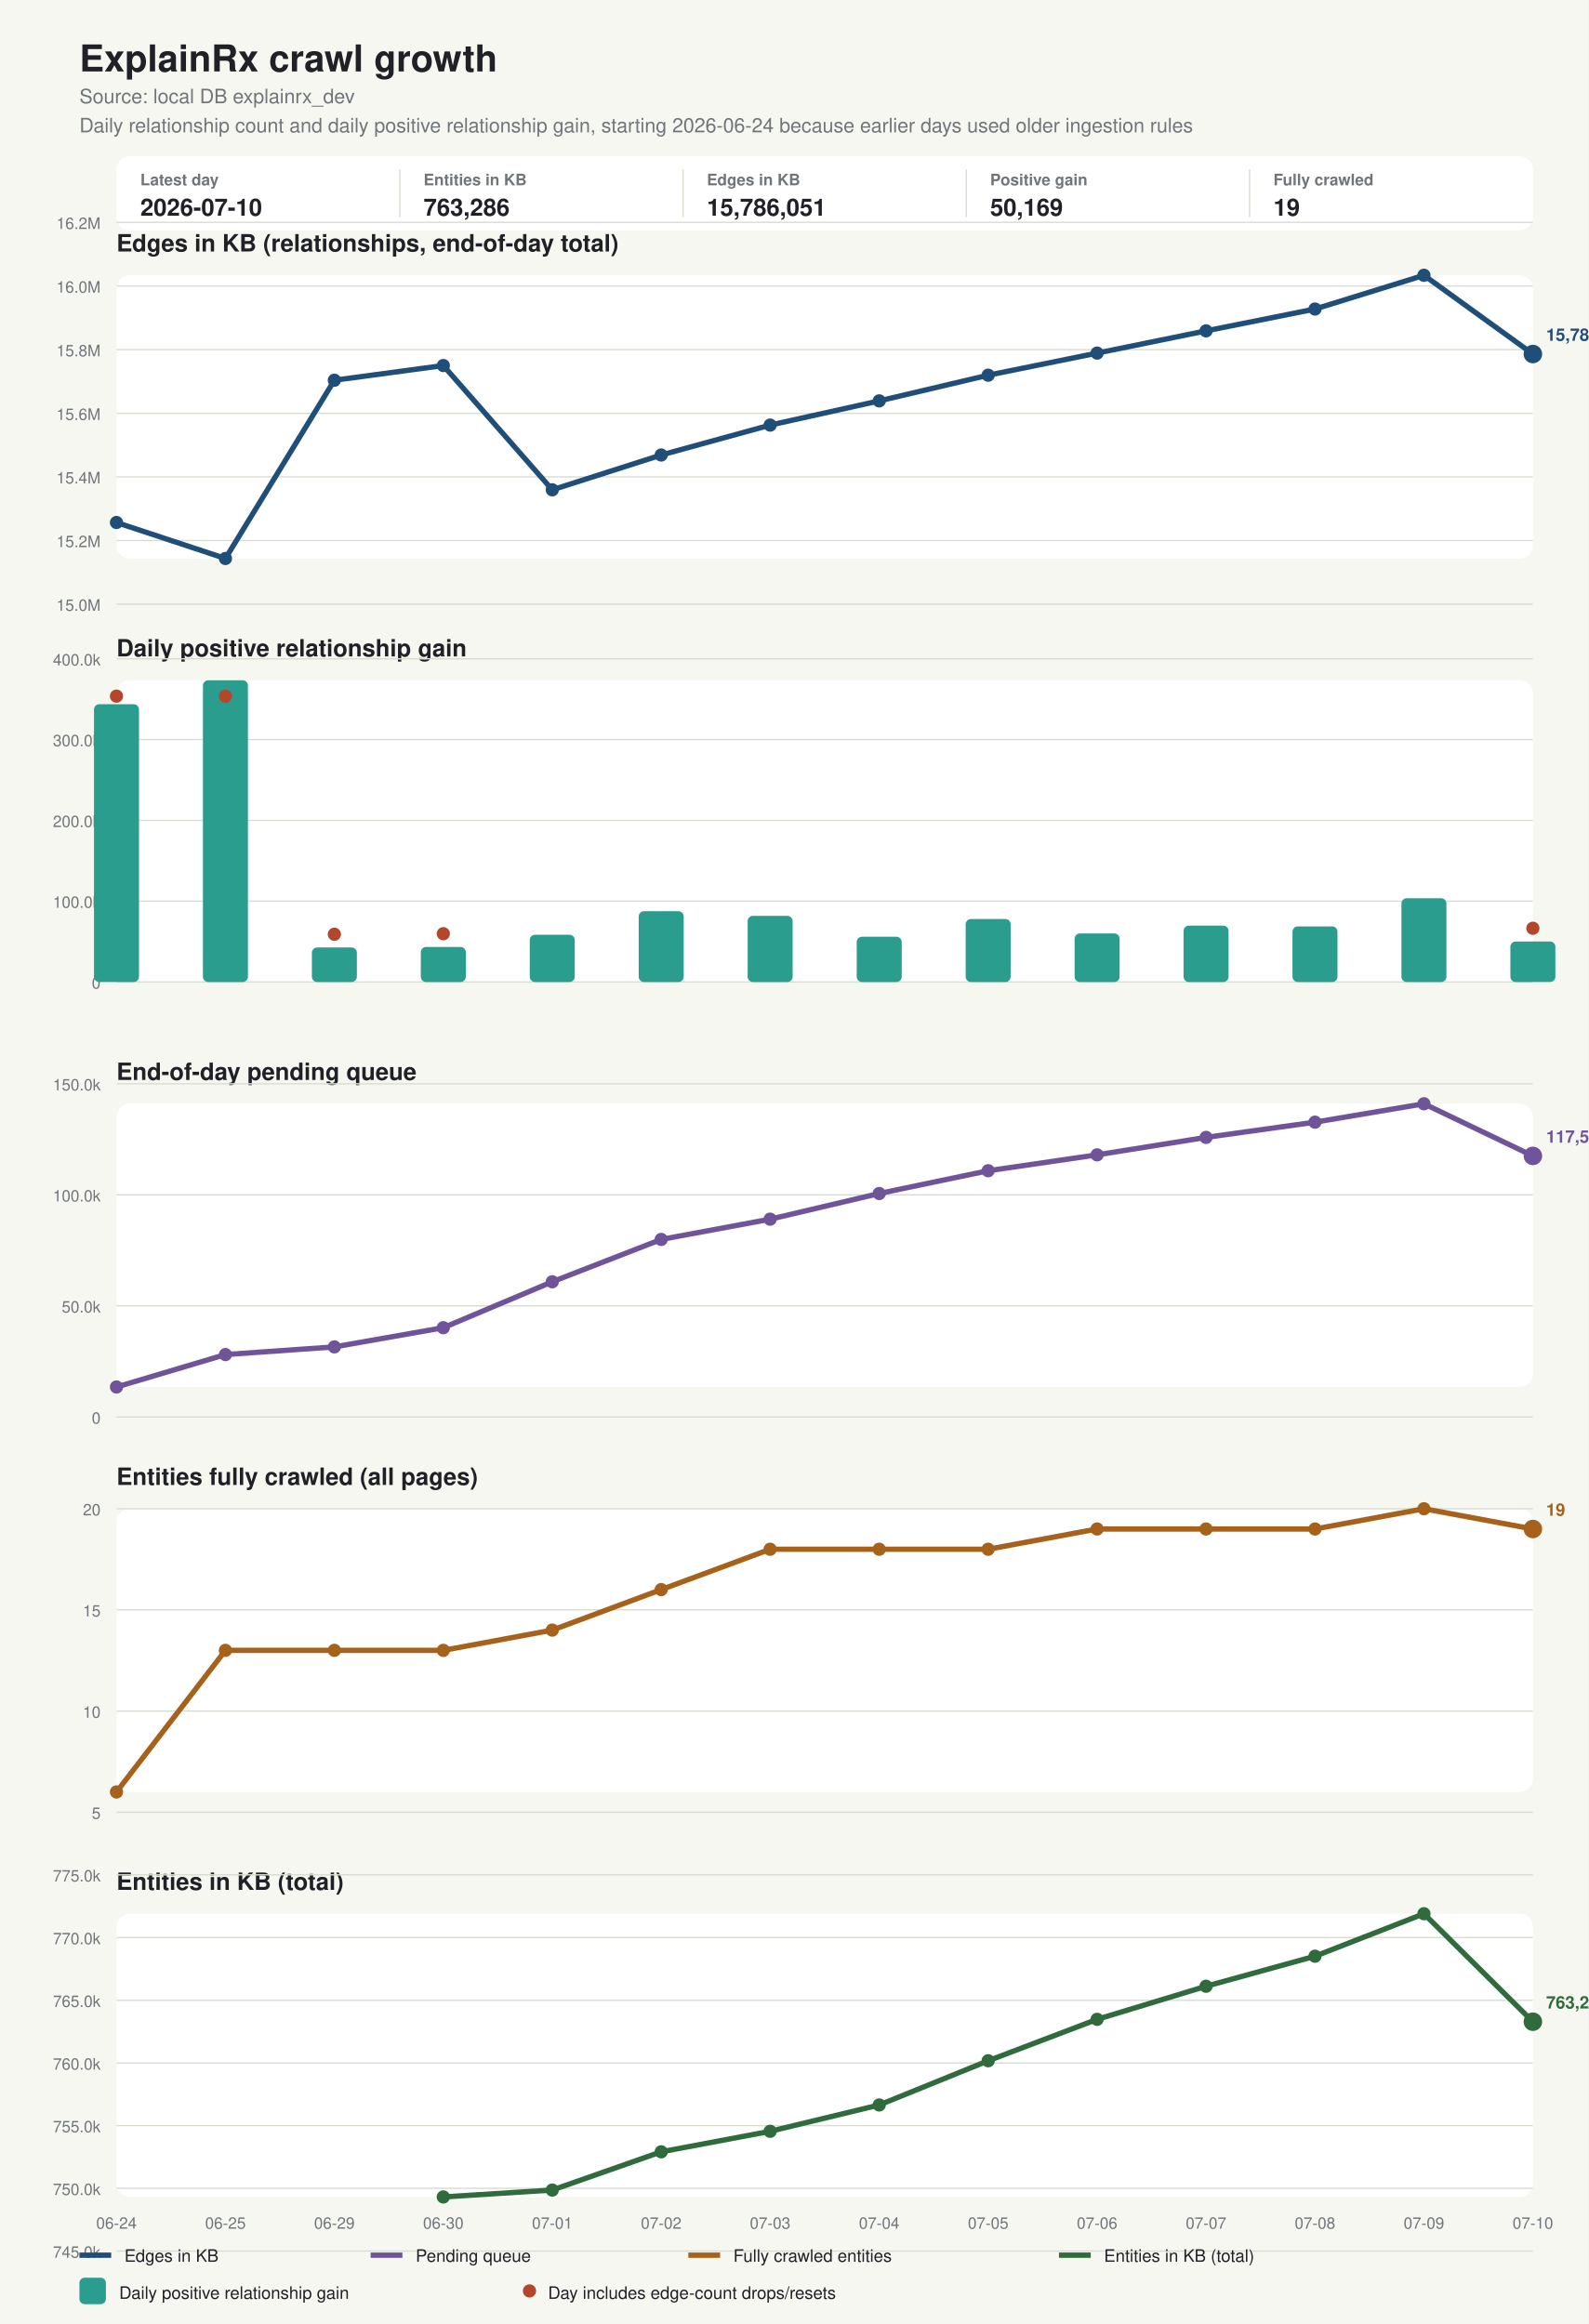
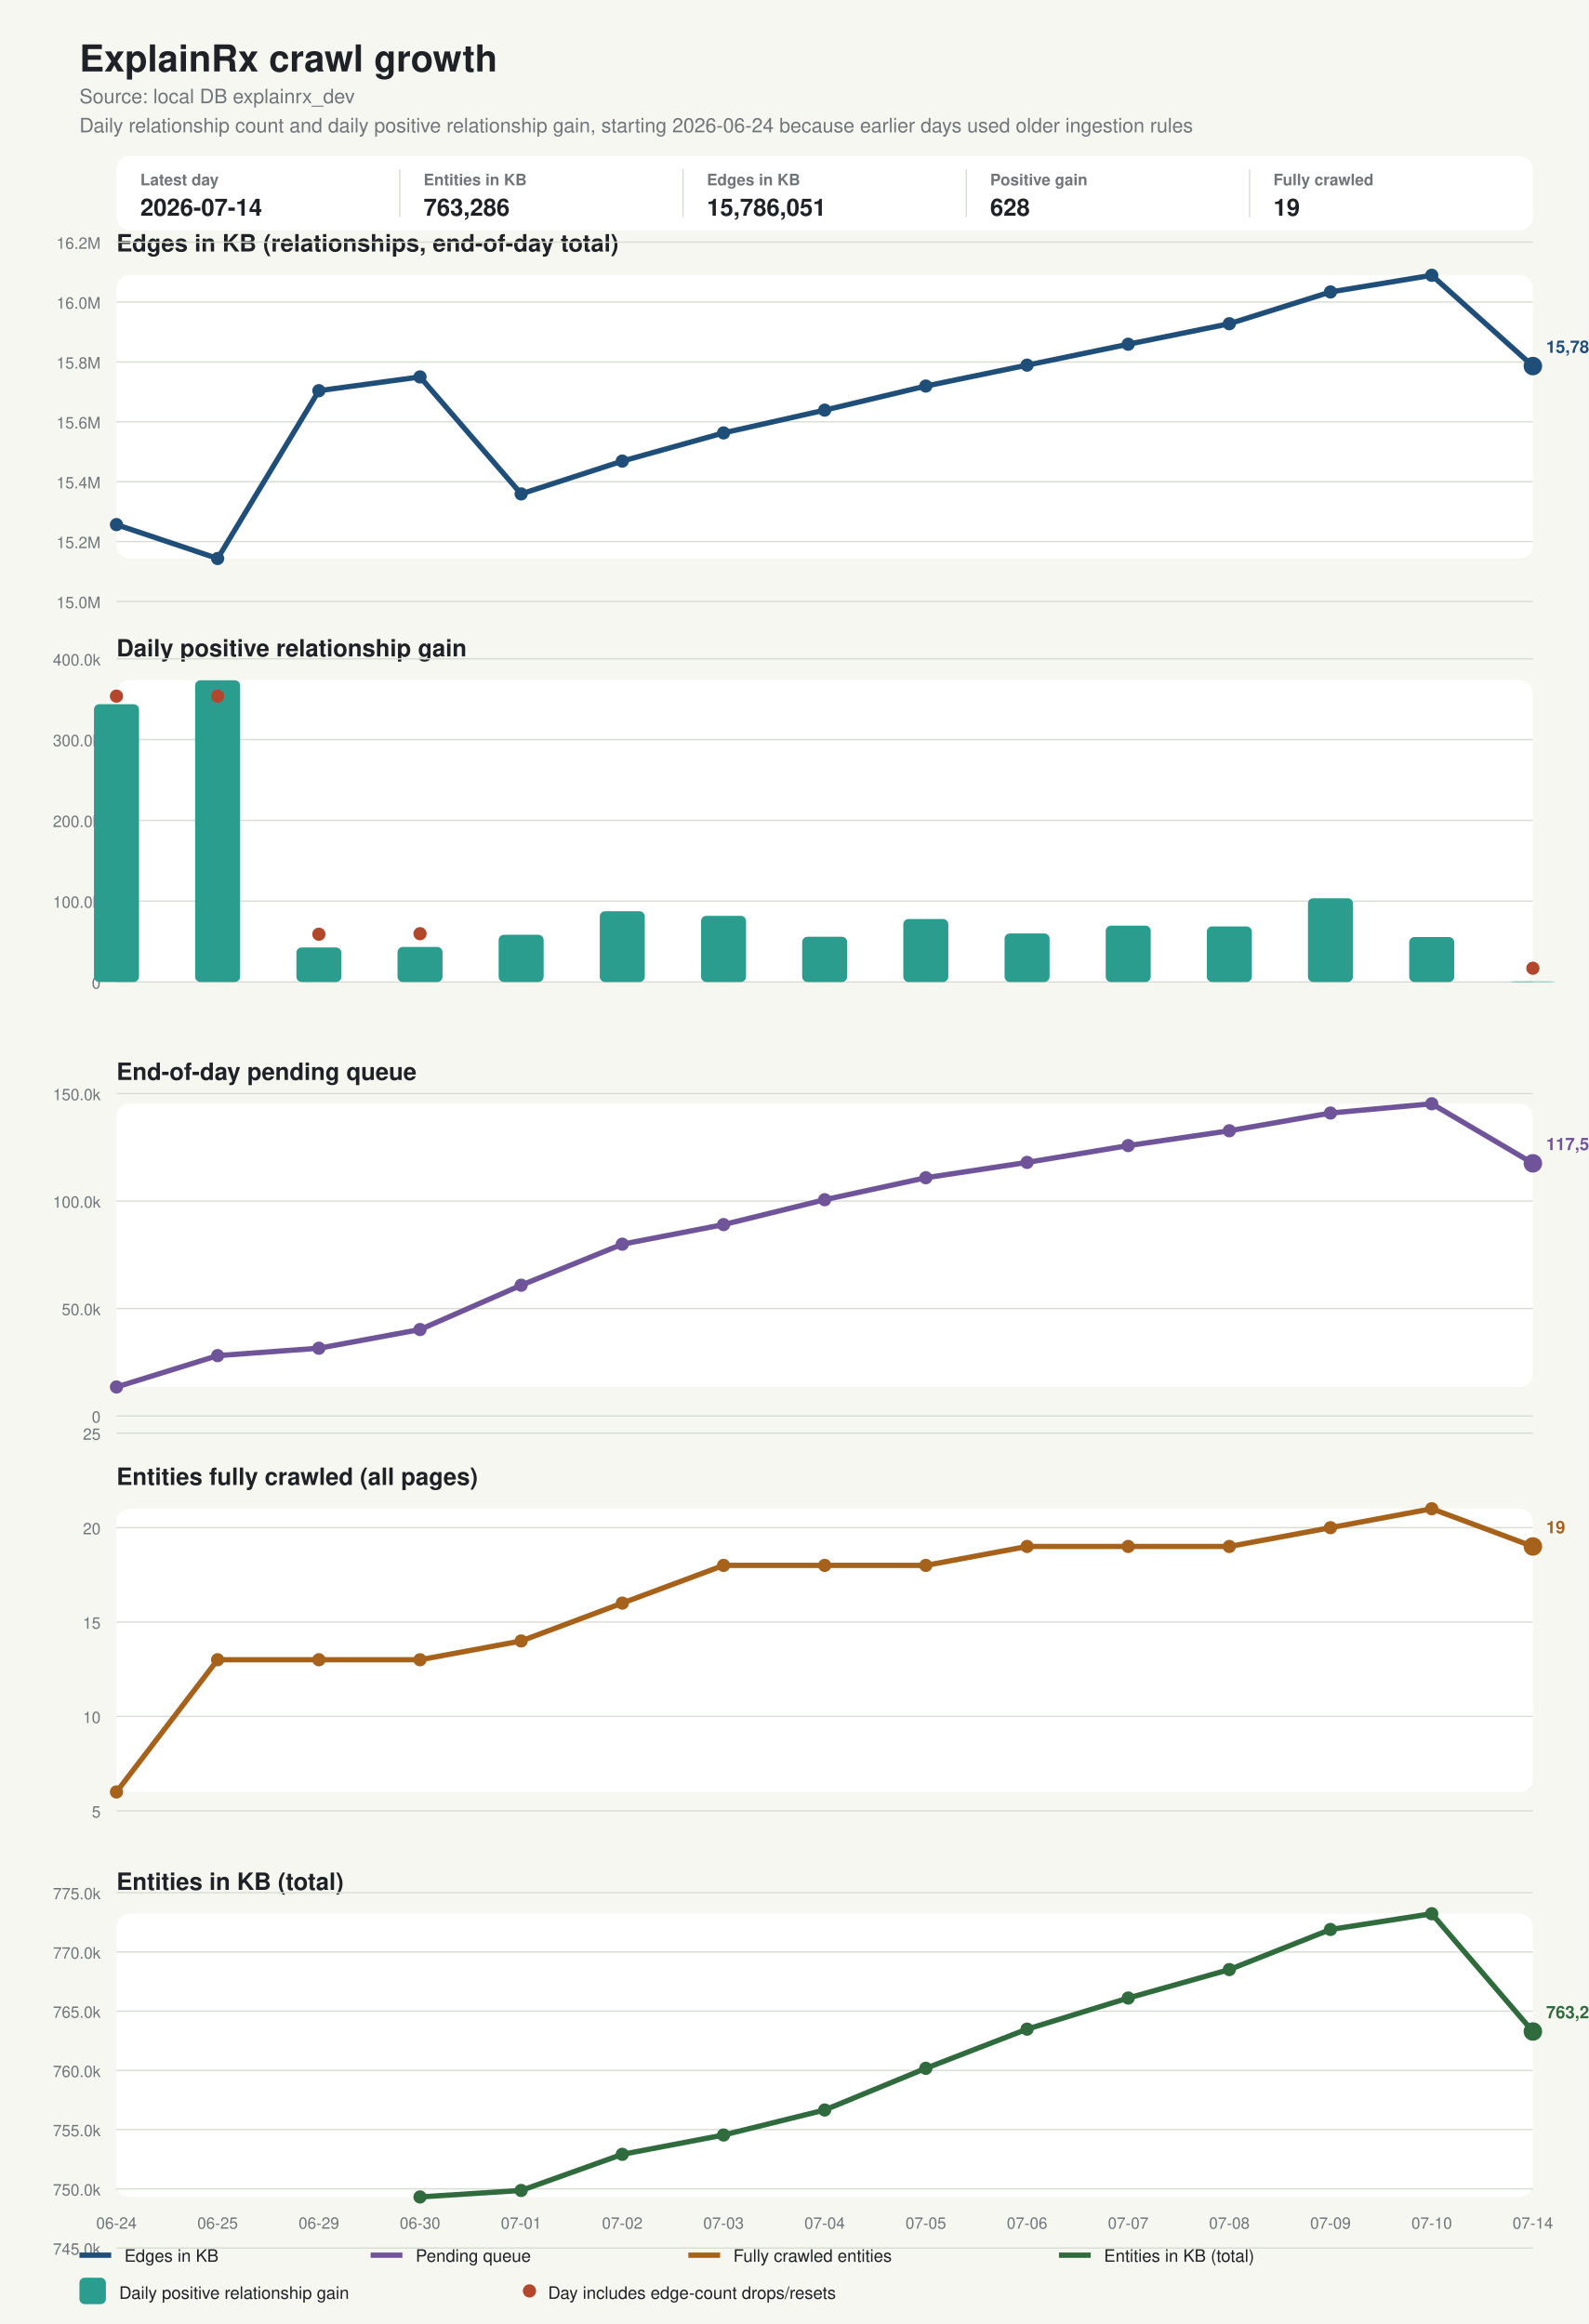
<svg xmlns="http://www.w3.org/2000/svg" width="1200" height="1756" viewBox="0 0 1200 1756">
  <rect width="100%" height="100%" fill="#f7f7f2" />
  <text x="60" y="54" font-family="Helvetica, Arial, sans-serif" font-size="28" font-weight="700" fill="#202126">ExplainRx crawl growth</text>
  <text x="60" y="78" font-family="Helvetica, Arial, sans-serif" font-size="15" fill="#70757a">Source: local DB explainrx_dev</text>
  <text x="60" y="100" font-family="Helvetica, Arial, sans-serif" font-size="15" fill="#70757a">Daily relationship count and daily positive relationship gain, starting 2026-06-24 because earlier days used older ingestion rules</text>
  <rect x="88" y="118" width="1070" height="56" fill="#ffffff" rx="10" />
  <rect x="88" y="208" width="1070" height="214" fill="#ffffff" rx="10" />
  <rect x="88" y="514" width="1070" height="228" fill="#ffffff" rx="10" />
  <rect x="88" y="834" width="1070" height="214" fill="#ffffff" rx="10" />
  <rect x="88" y="1140" width="1070" height="214" fill="#ffffff" rx="10" />
  <rect x="88" y="1446" width="1070" height="214" fill="#ffffff" rx="10" />
  <text x="88" y="190" font-family="Helvetica, Arial, sans-serif" font-size="18" font-weight="700" fill="#202126">Edges in KB (relationships, end-of-day total)</text>
  <text x="88" y="496" font-family="Helvetica, Arial, sans-serif" font-size="18" font-weight="700" fill="#202126">Daily positive relationship gain</text>
  <text x="88" y="816" font-family="Helvetica, Arial, sans-serif" font-size="18" font-weight="700" fill="#202126">End-of-day pending queue</text>
  <text x="88" y="1122" font-family="Helvetica, Arial, sans-serif" font-size="18" font-weight="700" fill="#202126">Entities fully crawled (all pages)</text>
  <text x="88" y="1428" font-family="Helvetica, Arial, sans-serif" font-size="18" font-weight="700" fill="#202126">Entities in KB (total)</text>
  <text x="106.0" y="140" font-family="Helvetica, Arial, sans-serif" font-size="12" font-weight="700" fill="#70757a">Latest day</text>
-   <text x="106.0" y="163" font-family="Helvetica, Arial, sans-serif" font-size="18" font-weight="700" fill="#202126">2026-07-10</text>
+   <text x="106.0" y="163" font-family="Helvetica, Arial, sans-serif" font-size="18" font-weight="700" fill="#202126">2026-07-14</text>
  <line x1="302.0" y1="128" x2="302.0" y2="164" stroke="#d8ddd2" stroke-width="1" />
  <text x="320.0" y="140" font-family="Helvetica, Arial, sans-serif" font-size="12" font-weight="700" fill="#70757a">Entities in KB</text>
  <text x="320.0" y="163" font-family="Helvetica, Arial, sans-serif" font-size="18" font-weight="700" fill="#202126">763,286</text>
  <line x1="516.0" y1="128" x2="516.0" y2="164" stroke="#d8ddd2" stroke-width="1" />
  <text x="534.0" y="140" font-family="Helvetica, Arial, sans-serif" font-size="12" font-weight="700" fill="#70757a">Edges in KB</text>
  <text x="534.0" y="163" font-family="Helvetica, Arial, sans-serif" font-size="18" font-weight="700" fill="#202126">15,786,051</text>
  <line x1="730.0" y1="128" x2="730.0" y2="164" stroke="#d8ddd2" stroke-width="1" />
  <text x="748.0" y="140" font-family="Helvetica, Arial, sans-serif" font-size="12" font-weight="700" fill="#70757a">Positive gain</text>
-   <text x="748.0" y="163" font-family="Helvetica, Arial, sans-serif" font-size="18" font-weight="700" fill="#202126">50,169</text>
+   <text x="748.0" y="163" font-family="Helvetica, Arial, sans-serif" font-size="18" font-weight="700" fill="#202126">628</text>
  <line x1="944.0" y1="128" x2="944.0" y2="164" stroke="#d8ddd2" stroke-width="1" />
  <text x="962.0" y="140" font-family="Helvetica, Arial, sans-serif" font-size="12" font-weight="700" fill="#70757a">Fully crawled</text>
  <text x="962.0" y="163" font-family="Helvetica, Arial, sans-serif" font-size="18" font-weight="700" fill="#202126">19</text>
-   <line x1="88" y1="456.5" x2="1158" y2="456.5" stroke="#d8ddd2" stroke-width="1" />
-   <text x="76" y="461.5" text-anchor="end" font-family="Helvetica, Arial, sans-serif" font-size="12" fill="#70757a">15.0M</text>
-   <line x1="88" y1="408.4" x2="1158" y2="408.4" stroke="#d8ddd2" stroke-width="1" />
-   <text x="76" y="413.4" text-anchor="end" font-family="Helvetica, Arial, sans-serif" font-size="12" fill="#70757a">15.2M</text>
-   <line x1="88" y1="360.3" x2="1158" y2="360.3" stroke="#d8ddd2" stroke-width="1" />
-   <text x="76" y="365.3" text-anchor="end" font-family="Helvetica, Arial, sans-serif" font-size="12" fill="#70757a">15.4M</text>
-   <line x1="88" y1="312.3" x2="1158" y2="312.3" stroke="#d8ddd2" stroke-width="1" />
-   <text x="76" y="317.3" text-anchor="end" font-family="Helvetica, Arial, sans-serif" font-size="12" fill="#70757a">15.6M</text>
-   <line x1="88" y1="264.2" x2="1158" y2="264.2" stroke="#d8ddd2" stroke-width="1" />
-   <text x="76" y="269.2" text-anchor="end" font-family="Helvetica, Arial, sans-serif" font-size="12" fill="#70757a">15.8M</text>
-   <line x1="88" y1="216.1" x2="1158" y2="216.1" stroke="#d8ddd2" stroke-width="1" />
-   <text x="76" y="221.1" text-anchor="end" font-family="Helvetica, Arial, sans-serif" font-size="12" fill="#70757a">16.0M</text>
-   <line x1="88" y1="168.0" x2="1158" y2="168.0" stroke="#d8ddd2" stroke-width="1" />
-   <text x="76" y="173.0" text-anchor="end" font-family="Helvetica, Arial, sans-serif" font-size="12" fill="#70757a">16.2M</text>
+   <line x1="88" y1="454.5" x2="1158" y2="454.5" stroke="#d8ddd2" stroke-width="1" />
+   <text x="76" y="459.5" text-anchor="end" font-family="Helvetica, Arial, sans-serif" font-size="12" fill="#70757a">15.0M</text>
+   <line x1="88" y1="409.2" x2="1158" y2="409.2" stroke="#d8ddd2" stroke-width="1" />
+   <text x="76" y="414.2" text-anchor="end" font-family="Helvetica, Arial, sans-serif" font-size="12" fill="#70757a">15.2M</text>
+   <line x1="88" y1="364.0" x2="1158" y2="364.0" stroke="#d8ddd2" stroke-width="1" />
+   <text x="76" y="369.0" text-anchor="end" font-family="Helvetica, Arial, sans-serif" font-size="12" fill="#70757a">15.4M</text>
+   <line x1="88" y1="318.7" x2="1158" y2="318.7" stroke="#d8ddd2" stroke-width="1" />
+   <text x="76" y="323.7" text-anchor="end" font-family="Helvetica, Arial, sans-serif" font-size="12" fill="#70757a">15.6M</text>
+   <line x1="88" y1="273.5" x2="1158" y2="273.5" stroke="#d8ddd2" stroke-width="1" />
+   <text x="76" y="278.5" text-anchor="end" font-family="Helvetica, Arial, sans-serif" font-size="12" fill="#70757a">15.8M</text>
+   <line x1="88" y1="228.2" x2="1158" y2="228.2" stroke="#d8ddd2" stroke-width="1" />
+   <text x="76" y="233.2" text-anchor="end" font-family="Helvetica, Arial, sans-serif" font-size="12" fill="#70757a">16.0M</text>
+   <line x1="88" y1="183.0" x2="1158" y2="183.0" stroke="#d8ddd2" stroke-width="1" />
+   <text x="76" y="188.0" text-anchor="end" font-family="Helvetica, Arial, sans-serif" font-size="12" fill="#70757a">16.2M</text>
  <line x1="88" y1="742.0" x2="1158" y2="742.0" stroke="#d8ddd2" stroke-width="1" />
  <text x="76" y="747.0" text-anchor="end" font-family="Helvetica, Arial, sans-serif" font-size="12" fill="#70757a">0</text>
  <line x1="88" y1="680.9" x2="1158" y2="680.9" stroke="#d8ddd2" stroke-width="1" />
  <text x="76" y="685.9" text-anchor="end" font-family="Helvetica, Arial, sans-serif" font-size="12" fill="#70757a">100.0k</text>
  <line x1="88" y1="619.9" x2="1158" y2="619.9" stroke="#d8ddd2" stroke-width="1" />
  <text x="76" y="624.9" text-anchor="end" font-family="Helvetica, Arial, sans-serif" font-size="12" fill="#70757a">200.0k</text>
  <line x1="88" y1="558.8" x2="1158" y2="558.8" stroke="#d8ddd2" stroke-width="1" />
  <text x="76" y="563.8" text-anchor="end" font-family="Helvetica, Arial, sans-serif" font-size="12" fill="#70757a">300.0k</text>
  <line x1="88" y1="497.8" x2="1158" y2="497.8" stroke="#d8ddd2" stroke-width="1" />
  <text x="76" y="502.8" text-anchor="end" font-family="Helvetica, Arial, sans-serif" font-size="12" fill="#70757a">400.0k</text>
-   <line x1="88" y1="1070.7" x2="1158" y2="1070.7" stroke="#d8ddd2" stroke-width="1" />
-   <text x="76" y="1075.7" text-anchor="end" font-family="Helvetica, Arial, sans-serif" font-size="12" fill="#70757a">0</text>
-   <line x1="88" y1="986.7" x2="1158" y2="986.7" stroke="#d8ddd2" stroke-width="1" />
-   <text x="76" y="991.7" text-anchor="end" font-family="Helvetica, Arial, sans-serif" font-size="12" fill="#70757a">50.0k</text>
-   <line x1="88" y1="902.8" x2="1158" y2="902.8" stroke="#d8ddd2" stroke-width="1" />
-   <text x="76" y="907.8" text-anchor="end" font-family="Helvetica, Arial, sans-serif" font-size="12" fill="#70757a">100.0k</text>
-   <line x1="88" y1="818.9" x2="1158" y2="818.9" stroke="#d8ddd2" stroke-width="1" />
-   <text x="76" y="823.9" text-anchor="end" font-family="Helvetica, Arial, sans-serif" font-size="12" fill="#70757a">150.0k</text>
-   <line x1="88" y1="1369.3" x2="1158" y2="1369.3" stroke="#d8ddd2" stroke-width="1" />
-   <text x="76" y="1374.3" text-anchor="end" font-family="Helvetica, Arial, sans-serif" font-size="12" fill="#70757a">5</text>
-   <line x1="88" y1="1292.9" x2="1158" y2="1292.9" stroke="#d8ddd2" stroke-width="1" />
-   <text x="76" y="1297.9" text-anchor="end" font-family="Helvetica, Arial, sans-serif" font-size="12" fill="#70757a">10</text>
-   <line x1="88" y1="1216.4" x2="1158" y2="1216.4" stroke="#d8ddd2" stroke-width="1" />
-   <text x="76" y="1221.4" text-anchor="end" font-family="Helvetica, Arial, sans-serif" font-size="12" fill="#70757a">15</text>
-   <line x1="88" y1="1140.0" x2="1158" y2="1140.0" stroke="#d8ddd2" stroke-width="1" />
-   <text x="76" y="1145.0" text-anchor="end" font-family="Helvetica, Arial, sans-serif" font-size="12" fill="#70757a">20</text>
-   <line x1="88" y1="1700.9" x2="1158" y2="1700.9" stroke="#d8ddd2" stroke-width="1" />
-   <text x="76" y="1705.9" text-anchor="end" font-family="Helvetica, Arial, sans-serif" font-size="12" fill="#70757a">745.0k</text>
-   <line x1="88" y1="1653.5" x2="1158" y2="1653.5" stroke="#d8ddd2" stroke-width="1" />
-   <text x="76" y="1658.5" text-anchor="end" font-family="Helvetica, Arial, sans-serif" font-size="12" fill="#70757a">750.0k</text>
-   <line x1="88" y1="1606.1" x2="1158" y2="1606.1" stroke="#d8ddd2" stroke-width="1" />
-   <text x="76" y="1611.1" text-anchor="end" font-family="Helvetica, Arial, sans-serif" font-size="12" fill="#70757a">755.0k</text>
-   <line x1="88" y1="1558.8" x2="1158" y2="1558.8" stroke="#d8ddd2" stroke-width="1" />
-   <text x="76" y="1563.8" text-anchor="end" font-family="Helvetica, Arial, sans-serif" font-size="12" fill="#70757a">760.0k</text>
-   <line x1="88" y1="1511.4" x2="1158" y2="1511.4" stroke="#d8ddd2" stroke-width="1" />
-   <text x="76" y="1516.4" text-anchor="end" font-family="Helvetica, Arial, sans-serif" font-size="12" fill="#70757a">765.0k</text>
-   <line x1="88" y1="1464.0" x2="1158" y2="1464.0" stroke="#d8ddd2" stroke-width="1" />
-   <text x="76" y="1469.0" text-anchor="end" font-family="Helvetica, Arial, sans-serif" font-size="12" fill="#70757a">770.0k</text>
-   <line x1="88" y1="1416.6" x2="1158" y2="1416.6" stroke="#d8ddd2" stroke-width="1" />
-   <text x="76" y="1421.6" text-anchor="end" font-family="Helvetica, Arial, sans-serif" font-size="12" fill="#70757a">775.0k</text>
-   <path d="M 88.0 394.8 L 170.3 422.0 L 252.6 287.3 L 334.9 276.2 L 417.2 370.1 L 499.5 343.8 L 581.8 321.2 L 664.2 302.9 L 746.5 283.5 L 828.8 266.8 L 911.1 250.0 L 993.4 233.5 L 1075.7 208.0 L 1158.0 267.5" fill="none" stroke="#1f4e79" stroke-width="4" stroke-linecap="round" stroke-linejoin="round" />
-   <circle cx="88.0" cy="394.8" r="5" fill="#1f4e79" />
-   <circle cx="170.3" cy="422.0" r="5" fill="#1f4e79" />
-   <circle cx="252.6" cy="287.3" r="5" fill="#1f4e79" />
-   <circle cx="334.9" cy="276.2" r="5" fill="#1f4e79" />
-   <circle cx="417.2" cy="370.1" r="5" fill="#1f4e79" />
-   <circle cx="499.5" cy="343.8" r="5" fill="#1f4e79" />
-   <circle cx="581.8" cy="321.2" r="5" fill="#1f4e79" />
-   <circle cx="664.2" cy="302.9" r="5" fill="#1f4e79" />
-   <circle cx="746.5" cy="283.5" r="5" fill="#1f4e79" />
-   <circle cx="828.8" cy="266.8" r="5" fill="#1f4e79" />
-   <circle cx="911.1" cy="250.0" r="5" fill="#1f4e79" />
-   <circle cx="993.4" cy="233.5" r="5" fill="#1f4e79" />
-   <circle cx="1075.7" cy="208.0" r="5" fill="#1f4e79" />
-   <circle cx="1158.0" cy="267.5" r="7" fill="#1f4e79" />
-   <text x="1168.0" y="257.5" font-family="Helvetica, Arial, sans-serif" font-size="13" font-weight="700" fill="#1f4e79">15,786,051</text>
+   <line x1="88" y1="1069.9" x2="1158" y2="1069.9" stroke="#d8ddd2" stroke-width="1" />
+   <text x="76" y="1074.9" text-anchor="end" font-family="Helvetica, Arial, sans-serif" font-size="12" fill="#70757a">0</text>
+   <line x1="88" y1="988.7" x2="1158" y2="988.7" stroke="#d8ddd2" stroke-width="1" />
+   <text x="76" y="993.7" text-anchor="end" font-family="Helvetica, Arial, sans-serif" font-size="12" fill="#70757a">50.0k</text>
+   <line x1="88" y1="907.5" x2="1158" y2="907.5" stroke="#d8ddd2" stroke-width="1" />
+   <text x="76" y="912.5" text-anchor="end" font-family="Helvetica, Arial, sans-serif" font-size="12" fill="#70757a">100.0k</text>
+   <line x1="88" y1="826.3" x2="1158" y2="826.3" stroke="#d8ddd2" stroke-width="1" />
+   <text x="76" y="831.3" text-anchor="end" font-family="Helvetica, Arial, sans-serif" font-size="12" fill="#70757a">150.0k</text>
+   <line x1="88" y1="1368.3" x2="1158" y2="1368.3" stroke="#d8ddd2" stroke-width="1" />
+   <text x="76" y="1373.3" text-anchor="end" font-family="Helvetica, Arial, sans-serif" font-size="12" fill="#70757a">5</text>
+   <line x1="88" y1="1296.9" x2="1158" y2="1296.9" stroke="#d8ddd2" stroke-width="1" />
+   <text x="76" y="1301.9" text-anchor="end" font-family="Helvetica, Arial, sans-serif" font-size="12" fill="#70757a">10</text>
+   <line x1="88" y1="1225.6" x2="1158" y2="1225.6" stroke="#d8ddd2" stroke-width="1" />
+   <text x="76" y="1230.6" text-anchor="end" font-family="Helvetica, Arial, sans-serif" font-size="12" fill="#70757a">15</text>
+   <line x1="88" y1="1154.3" x2="1158" y2="1154.3" stroke="#d8ddd2" stroke-width="1" />
+   <text x="76" y="1159.3" text-anchor="end" font-family="Helvetica, Arial, sans-serif" font-size="12" fill="#70757a">20</text>
+   <line x1="88" y1="1082.9" x2="1158" y2="1082.9" stroke="#d8ddd2" stroke-width="1" />
+   <text x="76" y="1087.9" text-anchor="end" font-family="Helvetica, Arial, sans-serif" font-size="12" fill="#70757a">25</text>
+   <line x1="88" y1="1698.6" x2="1158" y2="1698.6" stroke="#d8ddd2" stroke-width="1" />
+   <text x="76" y="1703.6" text-anchor="end" font-family="Helvetica, Arial, sans-serif" font-size="12" fill="#70757a">745.0k</text>
+   <line x1="88" y1="1653.9" x2="1158" y2="1653.9" stroke="#d8ddd2" stroke-width="1" />
+   <text x="76" y="1658.9" text-anchor="end" font-family="Helvetica, Arial, sans-serif" font-size="12" fill="#70757a">750.0k</text>
+   <line x1="88" y1="1609.1" x2="1158" y2="1609.1" stroke="#d8ddd2" stroke-width="1" />
+   <text x="76" y="1614.1" text-anchor="end" font-family="Helvetica, Arial, sans-serif" font-size="12" fill="#70757a">755.0k</text>
+   <line x1="88" y1="1564.4" x2="1158" y2="1564.4" stroke="#d8ddd2" stroke-width="1" />
+   <text x="76" y="1569.4" text-anchor="end" font-family="Helvetica, Arial, sans-serif" font-size="12" fill="#70757a">760.0k</text>
+   <line x1="88" y1="1519.6" x2="1158" y2="1519.6" stroke="#d8ddd2" stroke-width="1" />
+   <text x="76" y="1524.6" text-anchor="end" font-family="Helvetica, Arial, sans-serif" font-size="12" fill="#70757a">765.0k</text>
+   <line x1="88" y1="1474.9" x2="1158" y2="1474.9" stroke="#d8ddd2" stroke-width="1" />
+   <text x="76" y="1479.9" text-anchor="end" font-family="Helvetica, Arial, sans-serif" font-size="12" fill="#70757a">770.0k</text>
+   <line x1="88" y1="1430.1" x2="1158" y2="1430.1" stroke="#d8ddd2" stroke-width="1" />
+   <text x="76" y="1435.1" text-anchor="end" font-family="Helvetica, Arial, sans-serif" font-size="12" fill="#70757a">775.0k</text>
+   <path d="M 88.0 396.4 L 164.4 422.0 L 240.9 295.2 L 317.3 284.8 L 393.7 373.2 L 470.1 348.4 L 546.6 327.1 L 623.0 309.9 L 699.4 291.7 L 775.9 275.9 L 852.3 260.1 L 928.7 244.6 L 1005.1 220.6 L 1081.6 208.0 L 1158.0 276.6" fill="none" stroke="#1f4e79" stroke-width="4" stroke-linecap="round" stroke-linejoin="round" />
+   <circle cx="88.0" cy="396.4" r="5" fill="#1f4e79" />
+   <circle cx="164.4" cy="422.0" r="5" fill="#1f4e79" />
+   <circle cx="240.9" cy="295.2" r="5" fill="#1f4e79" />
+   <circle cx="317.3" cy="284.8" r="5" fill="#1f4e79" />
+   <circle cx="393.7" cy="373.2" r="5" fill="#1f4e79" />
+   <circle cx="470.1" cy="348.4" r="5" fill="#1f4e79" />
+   <circle cx="546.6" cy="327.1" r="5" fill="#1f4e79" />
+   <circle cx="623.0" cy="309.9" r="5" fill="#1f4e79" />
+   <circle cx="699.4" cy="291.7" r="5" fill="#1f4e79" />
+   <circle cx="775.9" cy="275.9" r="5" fill="#1f4e79" />
+   <circle cx="852.3" cy="260.1" r="5" fill="#1f4e79" />
+   <circle cx="928.7" cy="244.6" r="5" fill="#1f4e79" />
+   <circle cx="1005.1" cy="220.6" r="5" fill="#1f4e79" />
+   <circle cx="1081.6" cy="208.0" r="5" fill="#1f4e79" />
+   <circle cx="1158.0" cy="276.6" r="7" fill="#1f4e79" />
+   <text x="1168.0" y="266.6" font-family="Helvetica, Arial, sans-serif" font-size="13" font-weight="700" fill="#1f4e79">15,786,051</text>
  <rect x="71.0" y="532.1" width="34" height="209.9" rx="4" fill="#2a9d8f" />
  <circle cx="88.0" cy="526.0" r="5" fill="#b3472c" />
-   <rect x="153.3" y="514.0" width="34" height="228.0" rx="4" fill="#2a9d8f" />
-   <circle cx="170.3" cy="526.0" r="5" fill="#b3472c" />
-   <rect x="235.6" y="715.9" width="34" height="26.1" rx="4" fill="#2a9d8f" />
-   <circle cx="252.6" cy="705.9" r="5" fill="#b3472c" />
-   <rect x="317.9" y="715.5" width="34" height="26.5" rx="4" fill="#2a9d8f" />
-   <circle cx="334.9" cy="705.5" r="5" fill="#b3472c" />
-   <rect x="400.2" y="706.3" width="34" height="35.7" rx="4" fill="#2a9d8f" />
-   <rect x="482.5" y="688.5" width="34" height="53.5" rx="4" fill="#2a9d8f" />
-   <rect x="564.8" y="692.0" width="34" height="50.0" rx="4" fill="#2a9d8f" />
-   <rect x="647.2" y="707.8" width="34" height="34.2" rx="4" fill="#2a9d8f" />
-   <rect x="729.5" y="694.4" width="34" height="47.6" rx="4" fill="#2a9d8f" />
-   <rect x="811.8" y="705.3" width="34" height="36.7" rx="4" fill="#2a9d8f" />
-   <rect x="894.1" y="699.4" width="34" height="42.6" rx="4" fill="#2a9d8f" />
-   <rect x="976.4" y="700.0" width="34" height="42.0" rx="4" fill="#2a9d8f" />
-   <rect x="1058.7" y="678.7" width="34" height="63.3" rx="4" fill="#2a9d8f" />
-   <rect x="1141.0" y="711.4" width="34" height="30.6" rx="4" fill="#2a9d8f" />
-   <circle cx="1158.0" cy="701.4" r="5" fill="#b3472c" />
-   <path d="M 88.0 1048.0 L 170.3 1023.5 L 252.6 1017.7 L 334.9 1003.2 L 417.2 968.5 L 499.5 936.5 L 581.8 921.2 L 664.2 901.8 L 746.5 884.6 L 828.8 872.6 L 911.1 859.4 L 993.4 847.9 L 1075.7 834.0 L 1158.0 873.4" fill="none" stroke="#6f5499" stroke-width="4" stroke-linecap="round" stroke-linejoin="round" />
+   <rect x="147.4" y="514.0" width="34" height="228.0" rx="4" fill="#2a9d8f" />
+   <circle cx="164.4" cy="526.0" r="5" fill="#b3472c" />
+   <rect x="223.9" y="715.9" width="34" height="26.1" rx="4" fill="#2a9d8f" />
+   <circle cx="240.9" cy="705.9" r="5" fill="#b3472c" />
+   <rect x="300.3" y="715.5" width="34" height="26.5" rx="4" fill="#2a9d8f" />
+   <circle cx="317.3" cy="705.5" r="5" fill="#b3472c" />
+   <rect x="376.7" y="706.3" width="34" height="35.7" rx="4" fill="#2a9d8f" />
+   <rect x="453.1" y="688.5" width="34" height="53.5" rx="4" fill="#2a9d8f" />
+   <rect x="529.6" y="692.0" width="34" height="50.0" rx="4" fill="#2a9d8f" />
+   <rect x="606.0" y="707.8" width="34" height="34.2" rx="4" fill="#2a9d8f" />
+   <rect x="682.4" y="694.4" width="34" height="47.6" rx="4" fill="#2a9d8f" />
+   <rect x="758.9" y="705.3" width="34" height="36.7" rx="4" fill="#2a9d8f" />
+   <rect x="835.3" y="699.4" width="34" height="42.6" rx="4" fill="#2a9d8f" />
+   <rect x="911.7" y="700.0" width="34" height="42.0" rx="4" fill="#2a9d8f" />
+   <rect x="988.1" y="678.7" width="34" height="63.3" rx="4" fill="#2a9d8f" />
+   <rect x="1064.6" y="708.0" width="34" height="34.0" rx="4" fill="#2a9d8f" />
+   <rect x="1141.0" y="741.6" width="34" height="0.4" rx="4" fill="#2a9d8f" />
+   <circle cx="1158.0" cy="731.6" r="5" fill="#b3472c" />
+   <path d="M 88.0 1048.0 L 164.4 1024.3 L 240.9 1018.7 L 317.3 1004.6 L 393.7 971.1 L 470.1 940.1 L 546.6 925.3 L 623.0 906.5 L 699.4 889.9 L 775.9 878.3 L 852.3 865.6 L 928.7 854.4 L 1005.1 841.0 L 1081.6 834.0 L 1158.0 879.0" fill="none" stroke="#6f5499" stroke-width="4" stroke-linecap="round" stroke-linejoin="round" />
  <circle cx="88.0" cy="1048.0" r="5" fill="#6f5499" />
-   <circle cx="170.3" cy="1023.5" r="5" fill="#6f5499" />
-   <circle cx="252.6" cy="1017.7" r="5" fill="#6f5499" />
-   <circle cx="334.9" cy="1003.2" r="5" fill="#6f5499" />
-   <circle cx="417.2" cy="968.5" r="5" fill="#6f5499" />
-   <circle cx="499.5" cy="936.5" r="5" fill="#6f5499" />
-   <circle cx="581.8" cy="921.2" r="5" fill="#6f5499" />
-   <circle cx="664.2" cy="901.8" r="5" fill="#6f5499" />
-   <circle cx="746.5" cy="884.6" r="5" fill="#6f5499" />
-   <circle cx="828.8" cy="872.6" r="5" fill="#6f5499" />
-   <circle cx="911.1" cy="859.4" r="5" fill="#6f5499" />
-   <circle cx="993.4" cy="847.9" r="5" fill="#6f5499" />
-   <circle cx="1075.7" cy="834.0" r="5" fill="#6f5499" />
-   <circle cx="1158.0" cy="873.4" r="7" fill="#6f5499" />
-   <text x="1168.0" y="863.4" font-family="Helvetica, Arial, sans-serif" font-size="13" font-weight="700" fill="#6f5499">117,532</text>
-   <path d="M 88.0 1354.0 L 170.3 1247.0 L 252.6 1247.0 L 334.9 1247.0 L 417.2 1231.7 L 499.5 1201.1 L 581.8 1170.6 L 664.2 1170.6 L 746.5 1170.6 L 828.8 1155.3 L 911.1 1155.3 L 993.4 1155.3 L 1075.7 1140.0 L 1158.0 1155.3" fill="none" stroke="#a6611a" stroke-width="4" stroke-linecap="round" stroke-linejoin="round" />
+   <circle cx="164.4" cy="1024.3" r="5" fill="#6f5499" />
+   <circle cx="240.9" cy="1018.7" r="5" fill="#6f5499" />
+   <circle cx="317.3" cy="1004.6" r="5" fill="#6f5499" />
+   <circle cx="393.7" cy="971.1" r="5" fill="#6f5499" />
+   <circle cx="470.1" cy="940.1" r="5" fill="#6f5499" />
+   <circle cx="546.6" cy="925.3" r="5" fill="#6f5499" />
+   <circle cx="623.0" cy="906.5" r="5" fill="#6f5499" />
+   <circle cx="699.4" cy="889.9" r="5" fill="#6f5499" />
+   <circle cx="775.9" cy="878.3" r="5" fill="#6f5499" />
+   <circle cx="852.3" cy="865.6" r="5" fill="#6f5499" />
+   <circle cx="928.7" cy="854.4" r="5" fill="#6f5499" />
+   <circle cx="1005.1" cy="841.0" r="5" fill="#6f5499" />
+   <circle cx="1081.6" cy="834.0" r="5" fill="#6f5499" />
+   <circle cx="1158.0" cy="879.0" r="7" fill="#6f5499" />
+   <text x="1168.0" y="869.0" font-family="Helvetica, Arial, sans-serif" font-size="13" font-weight="700" fill="#6f5499">117,532</text>
+   <path d="M 88.0 1354.0 L 164.4 1254.1 L 240.9 1254.1 L 317.3 1254.1 L 393.7 1239.9 L 470.1 1211.3 L 546.6 1182.8 L 623.0 1182.8 L 699.4 1182.8 L 775.9 1168.5 L 852.3 1168.5 L 928.7 1168.5 L 1005.1 1154.3 L 1081.6 1140.0 L 1158.0 1168.5" fill="none" stroke="#a6611a" stroke-width="4" stroke-linecap="round" stroke-linejoin="round" />
  <circle cx="88.0" cy="1354.0" r="5" fill="#a6611a" />
-   <circle cx="170.3" cy="1247.0" r="5" fill="#a6611a" />
-   <circle cx="252.6" cy="1247.0" r="5" fill="#a6611a" />
-   <circle cx="334.9" cy="1247.0" r="5" fill="#a6611a" />
-   <circle cx="417.2" cy="1231.7" r="5" fill="#a6611a" />
-   <circle cx="499.5" cy="1201.1" r="5" fill="#a6611a" />
-   <circle cx="581.8" cy="1170.6" r="5" fill="#a6611a" />
-   <circle cx="664.2" cy="1170.6" r="5" fill="#a6611a" />
-   <circle cx="746.5" cy="1170.6" r="5" fill="#a6611a" />
-   <circle cx="828.8" cy="1155.3" r="5" fill="#a6611a" />
-   <circle cx="911.1" cy="1155.3" r="5" fill="#a6611a" />
-   <circle cx="993.4" cy="1155.3" r="5" fill="#a6611a" />
-   <circle cx="1075.7" cy="1140.0" r="5" fill="#a6611a" />
-   <circle cx="1158.0" cy="1155.3" r="7" fill="#a6611a" />
-   <text x="1168.0" y="1145.3" font-family="Helvetica, Arial, sans-serif" font-size="13" font-weight="700" fill="#a6611a">19</text>
-   <path d="M 334.9 1660.0 L 417.2 1654.8 L 499.5 1625.9 L 581.8 1610.4 L 664.2 1590.5 L 746.5 1557.1 L 828.8 1525.8 L 911.1 1500.8 L 993.4 1478.1 L 1075.7 1446.0 L 1158.0 1527.6" fill="none" stroke="#2f6b3c" stroke-width="4" stroke-linecap="round" stroke-linejoin="round" />
-   <circle cx="334.9" cy="1660.0" r="5" fill="#2f6b3c" />
-   <circle cx="417.2" cy="1654.8" r="5" fill="#2f6b3c" />
-   <circle cx="499.5" cy="1625.9" r="5" fill="#2f6b3c" />
-   <circle cx="581.8" cy="1610.4" r="5" fill="#2f6b3c" />
-   <circle cx="664.2" cy="1590.5" r="5" fill="#2f6b3c" />
-   <circle cx="746.5" cy="1557.1" r="5" fill="#2f6b3c" />
-   <circle cx="828.8" cy="1525.8" r="5" fill="#2f6b3c" />
-   <circle cx="911.1" cy="1500.8" r="5" fill="#2f6b3c" />
-   <circle cx="993.4" cy="1478.1" r="5" fill="#2f6b3c" />
-   <circle cx="1075.7" cy="1446.0" r="5" fill="#2f6b3c" />
-   <circle cx="1158.0" cy="1527.6" r="7" fill="#2f6b3c" />
-   <text x="1168.0" y="1517.6" font-family="Helvetica, Arial, sans-serif" font-size="13" font-weight="700" fill="#2f6b3c">763,286</text>
+   <circle cx="164.4" cy="1254.1" r="5" fill="#a6611a" />
+   <circle cx="240.9" cy="1254.1" r="5" fill="#a6611a" />
+   <circle cx="317.3" cy="1254.1" r="5" fill="#a6611a" />
+   <circle cx="393.7" cy="1239.9" r="5" fill="#a6611a" />
+   <circle cx="470.1" cy="1211.3" r="5" fill="#a6611a" />
+   <circle cx="546.6" cy="1182.8" r="5" fill="#a6611a" />
+   <circle cx="623.0" cy="1182.8" r="5" fill="#a6611a" />
+   <circle cx="699.4" cy="1182.8" r="5" fill="#a6611a" />
+   <circle cx="775.9" cy="1168.5" r="5" fill="#a6611a" />
+   <circle cx="852.3" cy="1168.5" r="5" fill="#a6611a" />
+   <circle cx="928.7" cy="1168.5" r="5" fill="#a6611a" />
+   <circle cx="1005.1" cy="1154.3" r="5" fill="#a6611a" />
+   <circle cx="1081.6" cy="1140.0" r="5" fill="#a6611a" />
+   <circle cx="1158.0" cy="1168.5" r="7" fill="#a6611a" />
+   <text x="1168.0" y="1158.5" font-family="Helvetica, Arial, sans-serif" font-size="13" font-weight="700" fill="#a6611a">19</text>
+   <path d="M 317.3 1660.0 L 393.7 1655.1 L 470.1 1627.8 L 546.6 1613.2 L 623.0 1594.3 L 699.4 1562.8 L 775.9 1533.2 L 852.3 1509.7 L 928.7 1488.2 L 1005.1 1457.9 L 1081.6 1446.0 L 1158.0 1535.0" fill="none" stroke="#2f6b3c" stroke-width="4" stroke-linecap="round" stroke-linejoin="round" />
+   <circle cx="317.3" cy="1660.0" r="5" fill="#2f6b3c" />
+   <circle cx="393.7" cy="1655.1" r="5" fill="#2f6b3c" />
+   <circle cx="470.1" cy="1627.8" r="5" fill="#2f6b3c" />
+   <circle cx="546.6" cy="1613.2" r="5" fill="#2f6b3c" />
+   <circle cx="623.0" cy="1594.3" r="5" fill="#2f6b3c" />
+   <circle cx="699.4" cy="1562.8" r="5" fill="#2f6b3c" />
+   <circle cx="775.9" cy="1533.2" r="5" fill="#2f6b3c" />
+   <circle cx="852.3" cy="1509.7" r="5" fill="#2f6b3c" />
+   <circle cx="928.7" cy="1488.2" r="5" fill="#2f6b3c" />
+   <circle cx="1005.1" cy="1457.9" r="5" fill="#2f6b3c" />
+   <circle cx="1081.6" cy="1446.0" r="5" fill="#2f6b3c" />
+   <circle cx="1158.0" cy="1535.0" r="7" fill="#2f6b3c" />
+   <text x="1168.0" y="1525.0" font-family="Helvetica, Arial, sans-serif" font-size="13" font-weight="700" fill="#2f6b3c">763,286</text>
  <text x="88.0" y="1684" text-anchor="middle" font-family="Helvetica, Arial, sans-serif" font-size="12" fill="#70757a">06-24</text>
-   <text x="170.3" y="1684" text-anchor="middle" font-family="Helvetica, Arial, sans-serif" font-size="12" fill="#70757a">06-25</text>
-   <text x="252.6" y="1684" text-anchor="middle" font-family="Helvetica, Arial, sans-serif" font-size="12" fill="#70757a">06-29</text>
-   <text x="334.9" y="1684" text-anchor="middle" font-family="Helvetica, Arial, sans-serif" font-size="12" fill="#70757a">06-30</text>
-   <text x="417.2" y="1684" text-anchor="middle" font-family="Helvetica, Arial, sans-serif" font-size="12" fill="#70757a">07-01</text>
-   <text x="499.5" y="1684" text-anchor="middle" font-family="Helvetica, Arial, sans-serif" font-size="12" fill="#70757a">07-02</text>
-   <text x="581.8" y="1684" text-anchor="middle" font-family="Helvetica, Arial, sans-serif" font-size="12" fill="#70757a">07-03</text>
-   <text x="664.2" y="1684" text-anchor="middle" font-family="Helvetica, Arial, sans-serif" font-size="12" fill="#70757a">07-04</text>
-   <text x="746.5" y="1684" text-anchor="middle" font-family="Helvetica, Arial, sans-serif" font-size="12" fill="#70757a">07-05</text>
-   <text x="828.8" y="1684" text-anchor="middle" font-family="Helvetica, Arial, sans-serif" font-size="12" fill="#70757a">07-06</text>
-   <text x="911.1" y="1684" text-anchor="middle" font-family="Helvetica, Arial, sans-serif" font-size="12" fill="#70757a">07-07</text>
-   <text x="993.4" y="1684" text-anchor="middle" font-family="Helvetica, Arial, sans-serif" font-size="12" fill="#70757a">07-08</text>
-   <text x="1075.7" y="1684" text-anchor="middle" font-family="Helvetica, Arial, sans-serif" font-size="12" fill="#70757a">07-09</text>
-   <text x="1158.0" y="1684" text-anchor="middle" font-family="Helvetica, Arial, sans-serif" font-size="12" fill="#70757a">07-10</text>
+   <text x="164.4" y="1684" text-anchor="middle" font-family="Helvetica, Arial, sans-serif" font-size="12" fill="#70757a">06-25</text>
+   <text x="240.9" y="1684" text-anchor="middle" font-family="Helvetica, Arial, sans-serif" font-size="12" fill="#70757a">06-29</text>
+   <text x="317.3" y="1684" text-anchor="middle" font-family="Helvetica, Arial, sans-serif" font-size="12" fill="#70757a">06-30</text>
+   <text x="393.7" y="1684" text-anchor="middle" font-family="Helvetica, Arial, sans-serif" font-size="12" fill="#70757a">07-01</text>
+   <text x="470.1" y="1684" text-anchor="middle" font-family="Helvetica, Arial, sans-serif" font-size="12" fill="#70757a">07-02</text>
+   <text x="546.6" y="1684" text-anchor="middle" font-family="Helvetica, Arial, sans-serif" font-size="12" fill="#70757a">07-03</text>
+   <text x="623.0" y="1684" text-anchor="middle" font-family="Helvetica, Arial, sans-serif" font-size="12" fill="#70757a">07-04</text>
+   <text x="699.4" y="1684" text-anchor="middle" font-family="Helvetica, Arial, sans-serif" font-size="12" fill="#70757a">07-05</text>
+   <text x="775.9" y="1684" text-anchor="middle" font-family="Helvetica, Arial, sans-serif" font-size="12" fill="#70757a">07-06</text>
+   <text x="852.3" y="1684" text-anchor="middle" font-family="Helvetica, Arial, sans-serif" font-size="12" fill="#70757a">07-07</text>
+   <text x="928.7" y="1684" text-anchor="middle" font-family="Helvetica, Arial, sans-serif" font-size="12" fill="#70757a">07-08</text>
+   <text x="1005.1" y="1684" text-anchor="middle" font-family="Helvetica, Arial, sans-serif" font-size="12" fill="#70757a">07-09</text>
+   <text x="1081.6" y="1684" text-anchor="middle" font-family="Helvetica, Arial, sans-serif" font-size="12" fill="#70757a">07-10</text>
+   <text x="1158.0" y="1684" text-anchor="middle" font-family="Helvetica, Arial, sans-serif" font-size="12" fill="#70757a">07-14</text>
  <line x1="60" y1="1704" x2="84" y2="1704" stroke="#1f4e79" stroke-width="4" />
  <text x="94" y="1709" font-family="Helvetica, Arial, sans-serif" font-size="13" fill="#202126">Edges in KB</text>
  <line x1="280" y1="1704" x2="304" y2="1704" stroke="#6f5499" stroke-width="4" />
  <text x="314" y="1709" font-family="Helvetica, Arial, sans-serif" font-size="13" fill="#202126">Pending queue</text>
  <line x1="520" y1="1704" x2="544" y2="1704" stroke="#a6611a" stroke-width="4" />
  <text x="554" y="1709" font-family="Helvetica, Arial, sans-serif" font-size="13" fill="#202126">Fully crawled entities</text>
  <line x1="800" y1="1704" x2="824" y2="1704" stroke="#2f6b3c" stroke-width="4" />
  <text x="834" y="1709" font-family="Helvetica, Arial, sans-serif" font-size="13" fill="#202126">Entities in KB (total)</text>
  <rect x="60" y="1721" width="20" height="20" rx="4" fill="#2a9d8f" />
  <text x="90" y="1737" font-family="Helvetica, Arial, sans-serif" font-size="13" fill="#202126">Daily positive relationship gain</text>
  <circle cx="400" cy="1731" r="5" fill="#b3472c" />
  <text x="414" y="1737" font-family="Helvetica, Arial, sans-serif" font-size="13" fill="#202126">Day includes edge-count drops/resets</text>
</svg>
